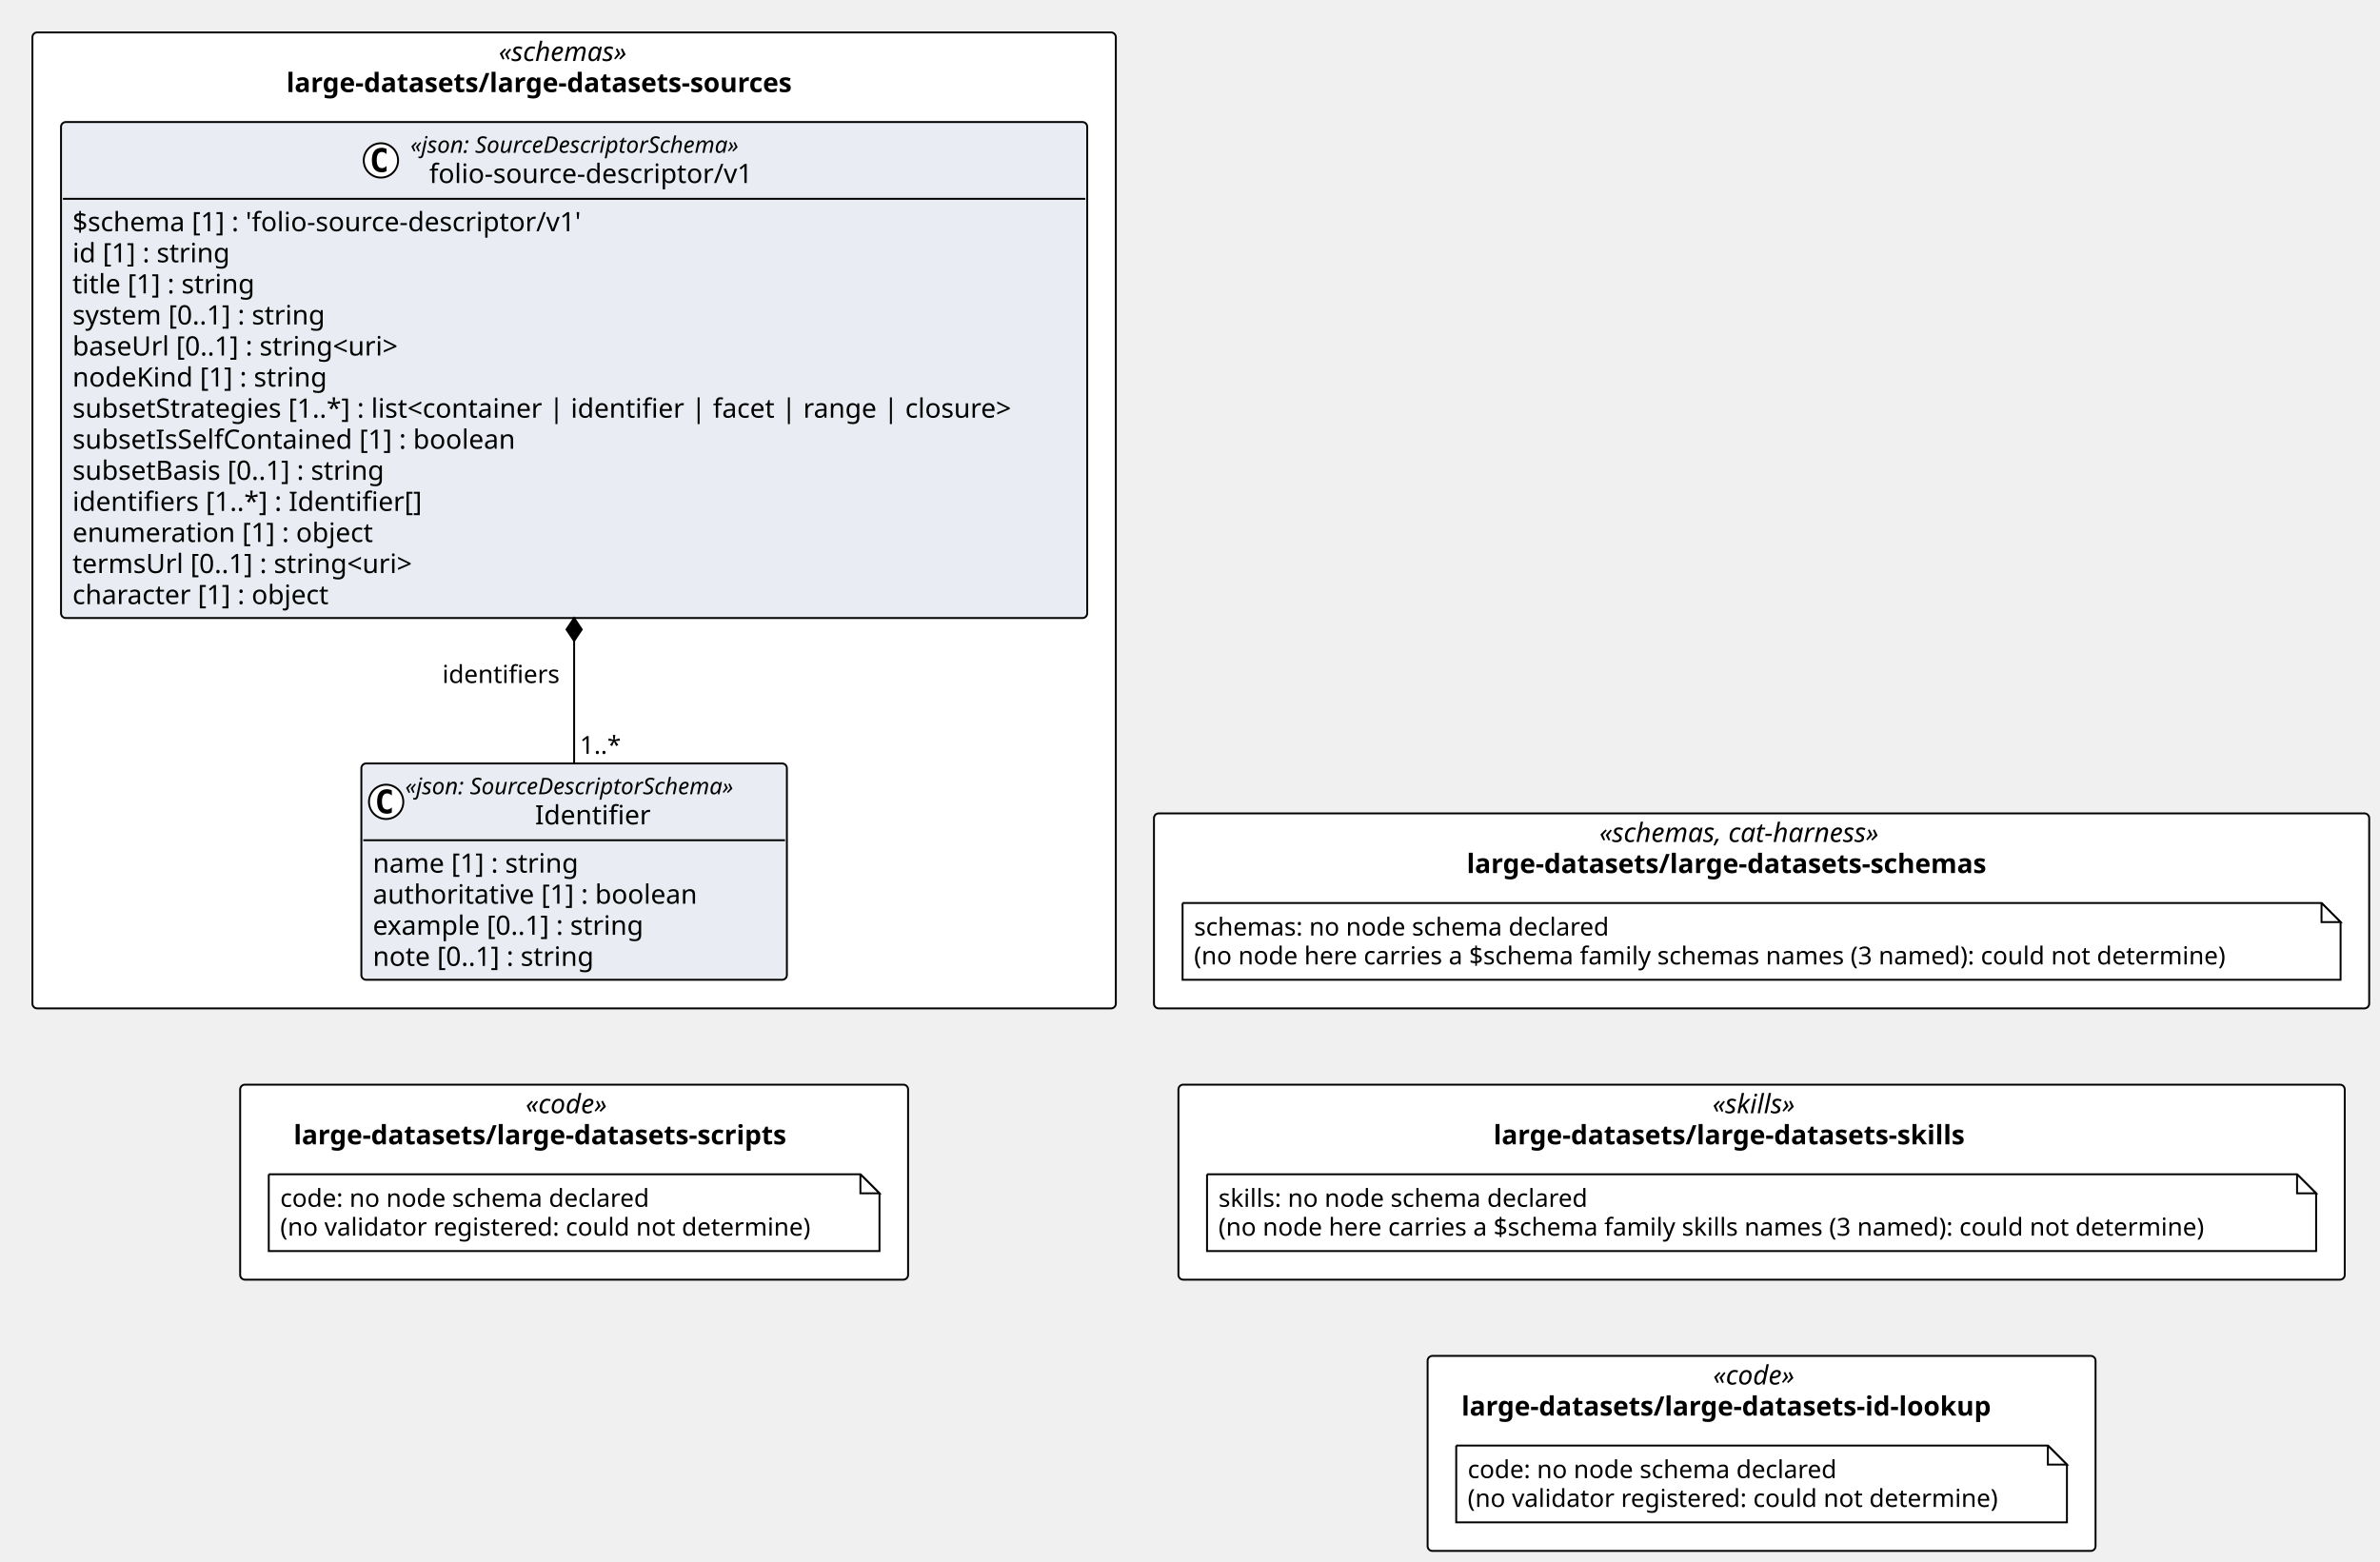
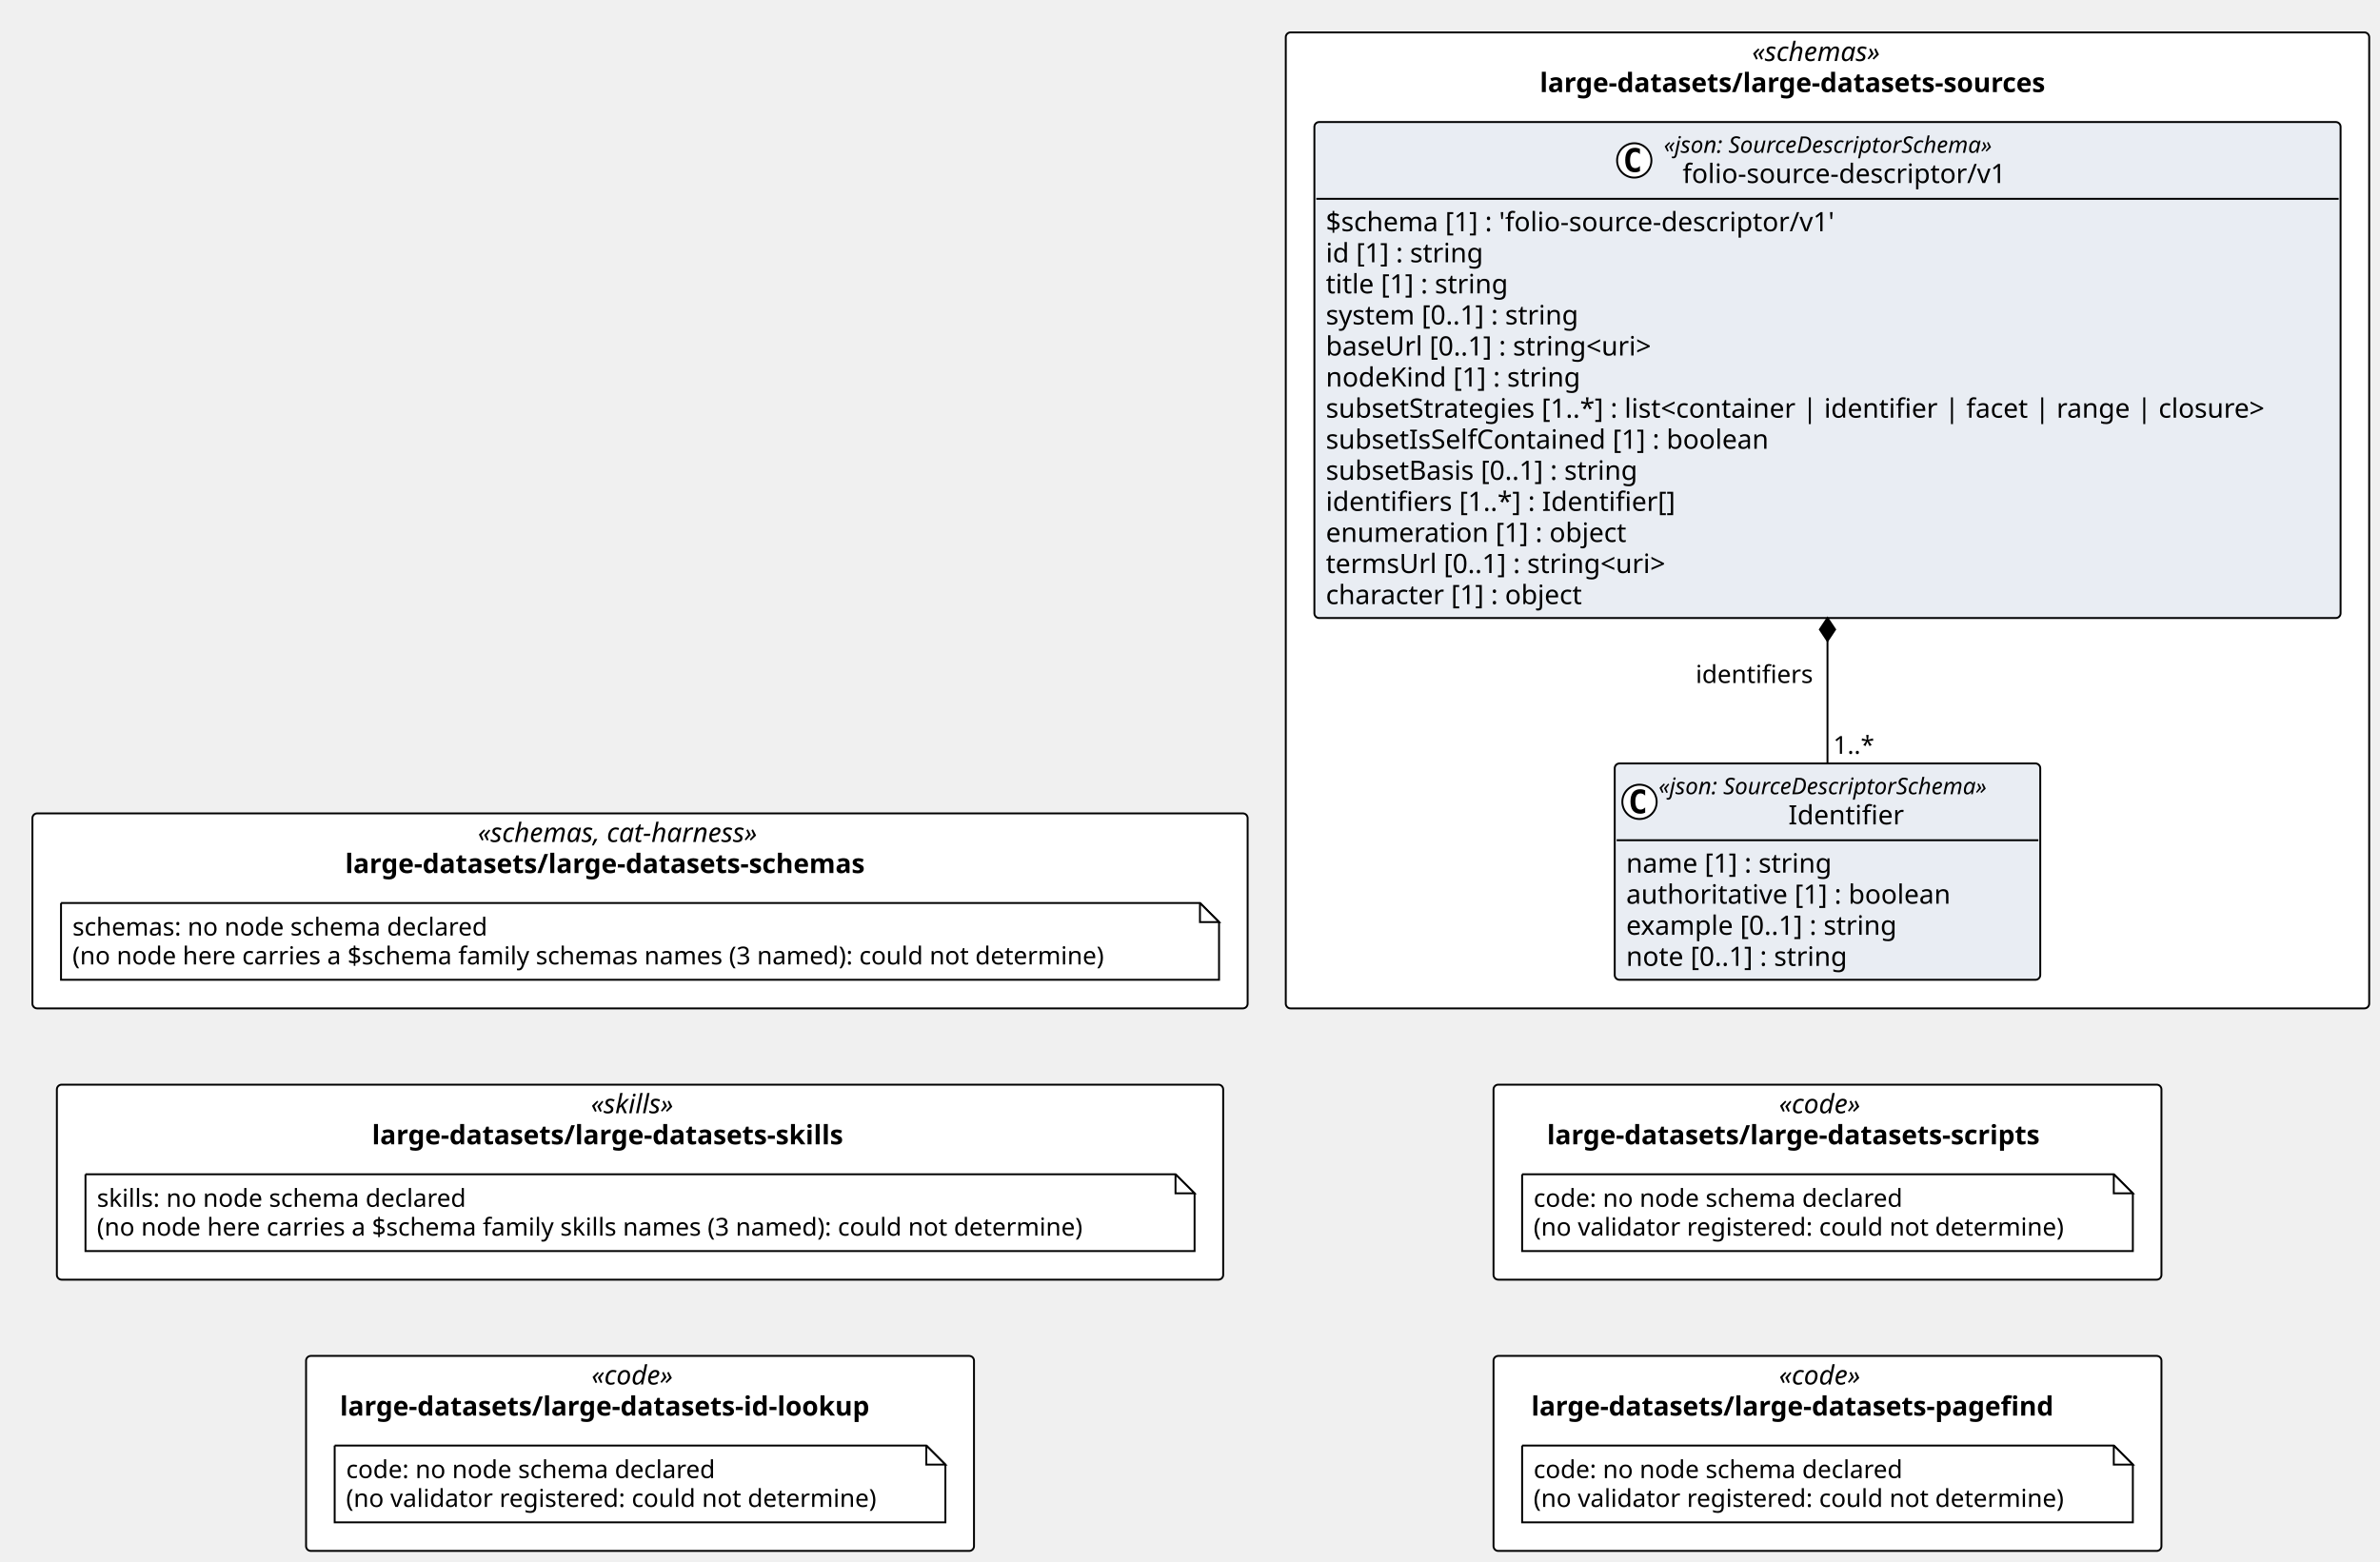
<svg xmlns="http://www.w3.org/2000/svg" contentStyleType="text/css" height="819px" preserveAspectRatio="none" style="width:1248px;height:819px;background:#FFFFFF;" version="1.1" viewBox="0 0 1248 819" width="1248px" zoomAndPan="magnify">
  <defs />
  <g>
-     <rect fill="#FFFFFF" height="102.266" rx="2.5" ry="2.5" style="stroke:#000000;stroke-width:1.0;" width="637.225" x="605.107" y="426.578" />
-     <text fill="#000000" font-family="Verdana" font-size="14" font-style="italic" lengthAdjust="spacing" textLength="170.119" x="838.66" y="441.573">«schemas, cat-harness»</text>
-     <text fill="#000000" font-family="Verdana" font-size="14" font-weight="bold" lengthAdjust="spacing" textLength="309.265" x="769.088" y="457.87">large-datasets/large-datasets-schemas</text>
-     <rect fill="#FFFFFF" height="511.844" rx="2.5" ry="2.5" style="stroke:#000000;stroke-width:1.0;" width="568.107" x="17" y="17" />
-     <text fill="#000000" font-family="Verdana" font-size="14" font-style="italic" lengthAdjust="spacing" textLength="79.119" x="261.494" y="31.995">«schemas»</text>
-     <text fill="#000000" font-family="Verdana" font-size="14" font-weight="bold" lengthAdjust="spacing" textLength="301.752" x="150.178" y="48.292">large-datasets/large-datasets-sources</text>
-     <rect fill="#FFFFFF" height="102.266" rx="2.5" ry="2.5" style="stroke:#000000;stroke-width:1.0;" width="611.574" x="617.933" y="568.844" />
-     <text fill="#000000" font-family="Verdana" font-size="14" font-style="italic" lengthAdjust="spacing" textLength="51.495" x="897.972" y="583.839">«skills»</text>
-     <text fill="#000000" font-family="Verdana" font-size="14" font-weight="bold" lengthAdjust="spacing" textLength="281.176" x="783.132" y="600.136">large-datasets/large-datasets-skills</text>
-     <rect fill="#FFFFFF" height="102.266" rx="2.5" ry="2.5" style="stroke:#000000;stroke-width:1.0;" width="350.241" x="125.933" y="568.844" />
-     <text fill="#000000" font-family="Verdana" font-size="14" font-style="italic" lengthAdjust="spacing" textLength="50.894" x="275.607" y="583.839">«code»</text>
-     <text fill="#000000" font-family="Verdana" font-size="14" font-weight="bold" lengthAdjust="spacing" textLength="294.185" x="153.961" y="600.136">large-datasets/large-datasets-scripts</text>
-     <rect fill="#FFFFFF" height="102.266" rx="2.5" ry="2.5" style="stroke:#000000;stroke-width:1.0;" width="350.241" x="748.599" y="711.109" />
-     <text fill="#000000" font-family="Verdana" font-size="14" font-style="italic" lengthAdjust="spacing" textLength="50.894" x="898.273" y="726.105">«code»</text>
-     <text fill="#000000" font-family="Verdana" font-size="14" font-weight="bold" lengthAdjust="spacing" textLength="314.768" x="766.336" y="742.401">large-datasets/large-datasets-id-lookup</text>
+     <rect fill="#FFFFFF" height="102.266" rx="2.5" ry="2.5" style="stroke:#000000;stroke-width:1.0;" width="637.225" x="17" y="426.578" />
+     <text fill="#000000" font-family="Verdana" font-size="14" font-style="italic" lengthAdjust="spacing" textLength="170.119" x="250.553" y="441.573">«schemas, cat-harness»</text>
+     <text fill="#000000" font-family="Verdana" font-size="14" font-weight="bold" lengthAdjust="spacing" textLength="309.265" x="180.98" y="457.87">large-datasets/large-datasets-schemas</text>
+     <rect fill="#FFFFFF" height="511.844" rx="2.5" ry="2.5" style="stroke:#000000;stroke-width:1.0;" width="568.107" x="674.225" y="17" />
+     <text fill="#000000" font-family="Verdana" font-size="14" font-style="italic" lengthAdjust="spacing" textLength="79.119" x="918.719" y="31.995">«schemas»</text>
+     <text fill="#000000" font-family="Verdana" font-size="14" font-weight="bold" lengthAdjust="spacing" textLength="301.752" x="807.403" y="48.292">large-datasets/large-datasets-sources</text>
+     <rect fill="#FFFFFF" height="102.266" rx="2.5" ry="2.5" style="stroke:#000000;stroke-width:1.0;" width="611.574" x="29.825" y="568.844" />
+     <text fill="#000000" font-family="Verdana" font-size="14" font-style="italic" lengthAdjust="spacing" textLength="51.495" x="309.865" y="583.839">«skills»</text>
+     <text fill="#000000" font-family="Verdana" font-size="14" font-weight="bold" lengthAdjust="spacing" textLength="281.176" x="195.025" y="600.136">large-datasets/large-datasets-skills</text>
+     <rect fill="#FFFFFF" height="102.266" rx="2.5" ry="2.5" style="stroke:#000000;stroke-width:1.0;" width="350.241" x="783.158" y="568.844" />
+     <text fill="#000000" font-family="Verdana" font-size="14" font-style="italic" lengthAdjust="spacing" textLength="50.894" x="932.832" y="583.839">«code»</text>
+     <text fill="#000000" font-family="Verdana" font-size="14" font-weight="bold" lengthAdjust="spacing" textLength="294.185" x="811.187" y="600.136">large-datasets/large-datasets-scripts</text>
+     <rect fill="#FFFFFF" height="102.266" rx="2.5" ry="2.5" style="stroke:#000000;stroke-width:1.0;" width="350.241" x="160.492" y="711.109" />
+     <text fill="#000000" font-family="Verdana" font-size="14" font-style="italic" lengthAdjust="spacing" textLength="50.894" x="310.166" y="726.105">«code»</text>
+     <text fill="#000000" font-family="Verdana" font-size="14" font-weight="bold" lengthAdjust="spacing" textLength="314.768" x="178.229" y="742.401">large-datasets/large-datasets-id-lookup</text>
+     <rect fill="#FFFFFF" height="102.266" rx="2.5" ry="2.5" style="stroke:#000000;stroke-width:1.0;" width="350.241" x="783.158" y="711.109" />
+     <text fill="#000000" font-family="Verdana" font-size="14" font-style="italic" lengthAdjust="spacing" textLength="50.894" x="932.832" y="726.105">«code»</text>
+     <text fill="#000000" font-family="Verdana" font-size="14" font-weight="bold" lengthAdjust="spacing" textLength="310.666" x="802.946" y="742.401">large-datasets/large-datasets-pagefind</text>
    <g id="elem_n_large_datasets_large_datasets_schemas_schemas">
-       <path d="M620.107,473.578 L620.107,513.844 L1227.332,513.844 L1227.332,483.578 L1217.332,473.578 L620.107,473.578 " fill="#FFFFFF" style="stroke:#000000;stroke-width:1.0;" />
-       <path d="M1217.332,473.578 L1217.332,483.578 L1227.332,483.578 L1217.332,473.578 " fill="#FFFFFF" style="stroke:#000000;stroke-width:1.0;" />
-       <text fill="#000000" font-family="Verdana" font-size="13" lengthAdjust="spacing" textLength="234.463" x="626.107" y="490.645">schemas: no node schema declared</text>
-       <text fill="#000000" font-family="Verdana" font-size="13" lengthAdjust="spacing" textLength="586.225" x="626.107" y="505.778">(no node here carries a $schema family schemas names (3 named): could not determine)</text>
+       <path d="M32,473.578 L32,513.844 L639.225,513.844 L639.225,483.578 L629.225,473.578 L32,473.578 " fill="#FFFFFF" style="stroke:#000000;stroke-width:1.0;" />
+       <path d="M629.225,473.578 L629.225,483.578 L639.225,483.578 L629.225,473.578 " fill="#FFFFFF" style="stroke:#000000;stroke-width:1.0;" />
+       <text fill="#000000" font-family="Verdana" font-size="13" lengthAdjust="spacing" textLength="234.463" x="38" y="490.645">schemas: no node schema declared</text>
+       <text fill="#000000" font-family="Verdana" font-size="13" lengthAdjust="spacing" textLength="586.225" x="38" y="505.778">(no node here carries a $schema family schemas names (3 named): could not determine)</text>
    </g>
    <g id="elem_large_datasets_large_datasets_sources_folio_source_descriptor_v1_Identifier">
-       <rect codeLine="14" fill="#E9EDF3" height="113.453" id="large_datasets_large_datasets_sources_folio_source_descriptor_v1_Identifier" rx="2.5" ry="2.5" style="stroke:#000000;stroke-width:1.0;" width="223.137" x="189.485" y="400.391" />
-       <ellipse cx="202.485" cy="420.523" fill="#FFFFFF" rx="9" ry="9" style="stroke:#000000;stroke-width:1.0;" />
-       <path d="M205.454,426.164 Q204.876,426.461 204.235,426.602 Q203.595,426.758 202.892,426.758 Q200.392,426.758 199.064,425.117 Q197.751,423.461 197.751,420.336 Q197.751,417.211 199.064,415.555 Q200.392,413.898 202.892,413.898 Q203.595,413.898 204.235,414.055 Q204.892,414.211 205.454,414.508 L205.454,417.227 Q204.829,416.648 204.235,416.383 Q203.642,416.102 203.017,416.102 Q201.673,416.102 200.985,417.18 Q200.298,418.242 200.298,420.336 Q200.298,422.43 200.985,423.508 Q201.673,424.57 203.017,424.57 Q203.642,424.57 204.235,424.305 Q204.829,424.023 205.454,423.445 L205.454,426.164 Z " fill="#000000" />
-       <text fill="#000000" font-family="Verdana" font-size="12" font-style="italic" lengthAdjust="spacing" textLength="199.137" x="212.485" y="416.529">«json: SourceDescriptorSchema»</text>
-       <text fill="#000000" font-family="Verdana" font-size="14" lengthAdjust="spacing" textLength="63.068" x="280.519" y="432.354">Identifier</text>
-       <line style="stroke:#000000;stroke-width:1.0;" x1="190.485" x2="411.622" y1="440.656" y2="440.656" />
-       <text fill="#000000" font-family="Verdana" font-size="14" lengthAdjust="spacing" textLength="117.79" x="195.485" y="457.651">name [1] : string</text>
-       <text fill="#000000" font-family="Verdana" font-size="14" lengthAdjust="spacing" textLength="184.242" x="195.485" y="473.948">authoritative [1] : boolean</text>
-       <text fill="#000000" font-family="Verdana" font-size="14" lengthAdjust="spacing" textLength="156.399" x="195.485" y="490.245">example [0..1] : string</text>
-       <text fill="#000000" font-family="Verdana" font-size="14" lengthAdjust="spacing" textLength="127.436" x="195.485" y="506.542">note [0..1] : string</text>
+       <rect codeLine="14" fill="#E9EDF3" height="113.453" id="large_datasets_large_datasets_sources_folio_source_descriptor_v1_Identifier" rx="2.5" ry="2.5" style="stroke:#000000;stroke-width:1.0;" width="223.137" x="846.71" y="400.391" />
+       <ellipse cx="859.71" cy="420.523" fill="#FFFFFF" rx="9" ry="9" style="stroke:#000000;stroke-width:1.0;" />
+       <path d="M862.679,426.164 Q862.101,426.461 861.46,426.602 Q860.82,426.758 860.117,426.758 Q857.617,426.758 856.289,425.117 Q854.976,423.461 854.976,420.336 Q854.976,417.211 856.289,415.555 Q857.617,413.898 860.117,413.898 Q860.82,413.898 861.46,414.055 Q862.117,414.211 862.679,414.508 L862.679,417.227 Q862.054,416.648 861.46,416.383 Q860.867,416.102 860.242,416.102 Q858.898,416.102 858.21,417.18 Q857.523,418.242 857.523,420.336 Q857.523,422.43 858.21,423.508 Q858.898,424.57 860.242,424.57 Q860.867,424.57 861.46,424.305 Q862.054,424.023 862.679,423.445 L862.679,426.164 Z " fill="#000000" />
+       <text fill="#000000" font-family="Verdana" font-size="12" font-style="italic" lengthAdjust="spacing" textLength="199.137" x="869.71" y="416.529">«json: SourceDescriptorSchema»</text>
+       <text fill="#000000" font-family="Verdana" font-size="14" lengthAdjust="spacing" textLength="63.068" x="937.745" y="432.354">Identifier</text>
+       <line style="stroke:#000000;stroke-width:1.0;" x1="847.71" x2="1068.847" y1="440.656" y2="440.656" />
+       <text fill="#000000" font-family="Verdana" font-size="14" lengthAdjust="spacing" textLength="117.79" x="852.71" y="457.651">name [1] : string</text>
+       <text fill="#000000" font-family="Verdana" font-size="14" lengthAdjust="spacing" textLength="184.242" x="852.71" y="473.948">authoritative [1] : boolean</text>
+       <text fill="#000000" font-family="Verdana" font-size="14" lengthAdjust="spacing" textLength="156.399" x="852.71" y="490.245">example [0..1] : string</text>
+       <text fill="#000000" font-family="Verdana" font-size="14" lengthAdjust="spacing" textLength="127.436" x="852.71" y="506.542">note [0..1] : string</text>
    </g>
    <g id="elem_large_datasets_large_datasets_sources_folio_source_descriptor_v1_folio_source_descriptor_v1">
-       <rect codeLine="20" fill="#E9EDF3" height="260.125" id="large_datasets_large_datasets_sources_folio_source_descriptor_v1_folio_source_descriptor_v1" rx="2.5" ry="2.5" style="stroke:#000000;stroke-width:1.0;" width="538.107" x="32" y="64" />
-       <ellipse cx="199.735" cy="84.133" fill="#FFFFFF" rx="9" ry="9" style="stroke:#000000;stroke-width:1.0;" />
-       <path d="M202.704,89.773 Q202.126,90.07 201.485,90.211 Q200.845,90.367 200.142,90.367 Q197.642,90.367 196.314,88.727 Q195.001,87.07 195.001,83.945 Q195.001,80.82 196.314,79.164 Q197.642,77.508 200.142,77.508 Q200.845,77.508 201.485,77.664 Q202.142,77.82 202.704,78.117 L202.704,80.836 Q202.079,80.258 201.485,79.992 Q200.892,79.711 200.267,79.711 Q198.923,79.711 198.235,80.789 Q197.548,81.852 197.548,83.945 Q197.548,86.039 198.235,87.117 Q198.923,88.18 200.267,88.18 Q200.892,88.18 201.485,87.914 Q202.079,87.633 202.704,87.055 L202.704,89.773 Z " fill="#000000" />
-       <text fill="#000000" font-family="Verdana" font-size="12" font-style="italic" lengthAdjust="spacing" textLength="199.137" x="215.235" y="80.139">«json: SourceDescriptorSchema»</text>
-       <text fill="#000000" font-family="Verdana" font-size="14" lengthAdjust="spacing" textLength="179.484" x="225.061" y="95.964">folio-source-descriptor/v1</text>
-       <line style="stroke:#000000;stroke-width:1.0;" x1="33" x2="569.107" y1="104.266" y2="104.266" />
-       <text fill="#000000" font-family="Verdana" font-size="14" lengthAdjust="spacing" textLength="288.682" x="38" y="121.261">$schema [1] : 'folio-source-descriptor/v1'</text>
-       <text fill="#000000" font-family="Verdana" font-size="14" lengthAdjust="spacing" textLength="90.863" x="38" y="137.558">id [1] : string</text>
-       <text fill="#000000" font-family="Verdana" font-size="14" lengthAdjust="spacing" textLength="105.458" x="38" y="153.855">title [1] : string</text>
-       <text fill="#000000" font-family="Verdana" font-size="14" lengthAdjust="spacing" textLength="146.508" x="38" y="170.151">system [0..1] : string</text>
-       <text fill="#000000" font-family="Verdana" font-size="14" lengthAdjust="spacing" textLength="191.14" x="38" y="186.448">baseUrl [0..1] : string&lt;uri&gt;</text>
-       <text fill="#000000" font-family="Verdana" font-size="14" lengthAdjust="spacing" textLength="143.856" x="38" y="202.745">nodeKind [1] : string</text>
-       <text fill="#000000" font-family="Verdana" font-size="14" lengthAdjust="spacing" textLength="526.107" x="38" y="219.042">subsetStrategies [1..*] : list&lt;container | identifier | facet | range | closure&gt;</text>
-       <text fill="#000000" font-family="Verdana" font-size="14" lengthAdjust="spacing" textLength="249.607" x="38" y="235.339">subsetIsSelfContained [1] : boolean</text>
-       <text fill="#000000" font-family="Verdana" font-size="14" lengthAdjust="spacing" textLength="179.006" x="38" y="251.636">subsetBasis [0..1] : string</text>
-       <text fill="#000000" font-family="Verdana" font-size="14" lengthAdjust="spacing" textLength="197.914" x="38" y="267.933">identifiers [1..*] : Identifier[]</text>
-       <text fill="#000000" font-family="Verdana" font-size="14" lengthAdjust="spacing" textLength="170.803" x="38" y="284.229">enumeration [1] : object</text>
-       <text fill="#000000" font-family="Verdana" font-size="14" lengthAdjust="spacing" textLength="198.557" x="38" y="300.526">termsUrl [0..1] : string&lt;uri&gt;</text>
-       <text fill="#000000" font-family="Verdana" font-size="14" lengthAdjust="spacing" textLength="148.08" x="38" y="316.823">character [1] : object</text>
+       <rect codeLine="20" fill="#E9EDF3" height="260.125" id="large_datasets_large_datasets_sources_folio_source_descriptor_v1_folio_source_descriptor_v1" rx="2.5" ry="2.5" style="stroke:#000000;stroke-width:1.0;" width="538.107" x="689.225" y="64" />
+       <ellipse cx="856.96" cy="84.133" fill="#FFFFFF" rx="9" ry="9" style="stroke:#000000;stroke-width:1.0;" />
+       <path d="M859.929,89.773 Q859.351,90.07 858.71,90.211 Q858.07,90.367 857.367,90.367 Q854.867,90.367 853.539,88.727 Q852.226,87.07 852.226,83.945 Q852.226,80.82 853.539,79.164 Q854.867,77.508 857.367,77.508 Q858.07,77.508 858.71,77.664 Q859.367,77.82 859.929,78.117 L859.929,80.836 Q859.304,80.258 858.71,79.992 Q858.117,79.711 857.492,79.711 Q856.148,79.711 855.46,80.789 Q854.773,81.852 854.773,83.945 Q854.773,86.039 855.46,87.117 Q856.148,88.18 857.492,88.18 Q858.117,88.18 858.71,87.914 Q859.304,87.633 859.929,87.055 L859.929,89.773 Z " fill="#000000" />
+       <text fill="#000000" font-family="Verdana" font-size="12" font-style="italic" lengthAdjust="spacing" textLength="199.137" x="872.46" y="80.139">«json: SourceDescriptorSchema»</text>
+       <text fill="#000000" font-family="Verdana" font-size="14" lengthAdjust="spacing" textLength="179.484" x="882.287" y="95.964">folio-source-descriptor/v1</text>
+       <line style="stroke:#000000;stroke-width:1.0;" x1="690.225" x2="1226.332" y1="104.266" y2="104.266" />
+       <text fill="#000000" font-family="Verdana" font-size="14" lengthAdjust="spacing" textLength="288.682" x="695.225" y="121.261">$schema [1] : 'folio-source-descriptor/v1'</text>
+       <text fill="#000000" font-family="Verdana" font-size="14" lengthAdjust="spacing" textLength="90.863" x="695.225" y="137.558">id [1] : string</text>
+       <text fill="#000000" font-family="Verdana" font-size="14" lengthAdjust="spacing" textLength="105.458" x="695.225" y="153.855">title [1] : string</text>
+       <text fill="#000000" font-family="Verdana" font-size="14" lengthAdjust="spacing" textLength="146.508" x="695.225" y="170.151">system [0..1] : string</text>
+       <text fill="#000000" font-family="Verdana" font-size="14" lengthAdjust="spacing" textLength="191.14" x="695.225" y="186.448">baseUrl [0..1] : string&lt;uri&gt;</text>
+       <text fill="#000000" font-family="Verdana" font-size="14" lengthAdjust="spacing" textLength="143.856" x="695.225" y="202.745">nodeKind [1] : string</text>
+       <text fill="#000000" font-family="Verdana" font-size="14" lengthAdjust="spacing" textLength="526.107" x="695.225" y="219.042">subsetStrategies [1..*] : list&lt;container | identifier | facet | range | closure&gt;</text>
+       <text fill="#000000" font-family="Verdana" font-size="14" lengthAdjust="spacing" textLength="249.607" x="695.225" y="235.339">subsetIsSelfContained [1] : boolean</text>
+       <text fill="#000000" font-family="Verdana" font-size="14" lengthAdjust="spacing" textLength="179.006" x="695.225" y="251.636">subsetBasis [0..1] : string</text>
+       <text fill="#000000" font-family="Verdana" font-size="14" lengthAdjust="spacing" textLength="197.914" x="695.225" y="267.933">identifiers [1..*] : Identifier[]</text>
+       <text fill="#000000" font-family="Verdana" font-size="14" lengthAdjust="spacing" textLength="170.803" x="695.225" y="284.229">enumeration [1] : object</text>
+       <text fill="#000000" font-family="Verdana" font-size="14" lengthAdjust="spacing" textLength="198.557" x="695.225" y="300.526">termsUrl [0..1] : string&lt;uri&gt;</text>
+       <text fill="#000000" font-family="Verdana" font-size="14" lengthAdjust="spacing" textLength="148.08" x="695.225" y="316.823">character [1] : object</text>
    </g>
    <g id="elem_n_large_datasets_large_datasets_skills_skills">
-       <path d="M632.933,615.844 L632.933,656.109 L1214.507,656.109 L1214.507,625.844 L1204.507,615.844 L632.933,615.844 " fill="#FFFFFF" style="stroke:#000000;stroke-width:1.0;" />
-       <path d="M1204.507,615.844 L1204.507,625.844 L1214.507,625.844 L1204.507,615.844 " fill="#FFFFFF" style="stroke:#000000;stroke-width:1.0;" />
-       <text fill="#000000" font-family="Verdana" font-size="13" lengthAdjust="spacing" textLength="208.812" x="638.933" y="632.911">skills: no node schema declared</text>
-       <text fill="#000000" font-family="Verdana" font-size="13" lengthAdjust="spacing" textLength="560.574" x="638.933" y="648.043">(no node here carries a $schema family skills names (3 named): could not determine)</text>
+       <path d="M44.825,615.844 L44.825,656.109 L626.4,656.109 L626.4,625.844 L616.4,615.844 L44.825,615.844 " fill="#FFFFFF" style="stroke:#000000;stroke-width:1.0;" />
+       <path d="M616.4,615.844 L616.4,625.844 L626.4,625.844 L616.4,615.844 " fill="#FFFFFF" style="stroke:#000000;stroke-width:1.0;" />
+       <text fill="#000000" font-family="Verdana" font-size="13" lengthAdjust="spacing" textLength="208.812" x="50.825" y="632.911">skills: no node schema declared</text>
+       <text fill="#000000" font-family="Verdana" font-size="13" lengthAdjust="spacing" textLength="560.574" x="50.825" y="648.043">(no node here carries a $schema family skills names (3 named): could not determine)</text>
    </g>
    <g id="elem_n_large_datasets_large_datasets_scripts_code">
-       <path d="M140.933,615.844 L140.933,656.109 L461.174,656.109 L461.174,625.844 L451.174,615.844 L140.933,615.844 " fill="#FFFFFF" style="stroke:#000000;stroke-width:1.0;" />
-       <path d="M451.174,615.844 L451.174,625.844 L461.174,625.844 L451.174,615.844 " fill="#FFFFFF" style="stroke:#000000;stroke-width:1.0;" />
-       <text fill="#000000" font-family="Verdana" font-size="13" lengthAdjust="spacing" textLength="208.254" x="146.933" y="632.911">code: no node schema declared</text>
-       <text fill="#000000" font-family="Verdana" font-size="13" lengthAdjust="spacing" textLength="299.241" x="146.933" y="648.043">(no validator registered: could not determine)</text>
+       <path d="M798.158,615.844 L798.158,656.109 L1118.399,656.109 L1118.399,625.844 L1108.399,615.844 L798.158,615.844 " fill="#FFFFFF" style="stroke:#000000;stroke-width:1.0;" />
+       <path d="M1108.399,615.844 L1108.399,625.844 L1118.399,625.844 L1108.399,615.844 " fill="#FFFFFF" style="stroke:#000000;stroke-width:1.0;" />
+       <text fill="#000000" font-family="Verdana" font-size="13" lengthAdjust="spacing" textLength="208.254" x="804.158" y="632.911">code: no node schema declared</text>
+       <text fill="#000000" font-family="Verdana" font-size="13" lengthAdjust="spacing" textLength="299.241" x="804.158" y="648.043">(no validator registered: could not determine)</text>
    </g>
    <g id="elem_n_large_datasets_large_datasets_id_lookup_code">
-       <path d="M763.599,758.109 L763.599,798.375 L1083.841,798.375 L1083.841,768.109 L1073.841,758.109 L763.599,758.109 " fill="#FFFFFF" style="stroke:#000000;stroke-width:1.0;" />
-       <path d="M1073.841,758.109 L1073.841,768.109 L1083.841,768.109 L1073.841,758.109 " fill="#FFFFFF" style="stroke:#000000;stroke-width:1.0;" />
-       <text fill="#000000" font-family="Verdana" font-size="13" lengthAdjust="spacing" textLength="208.254" x="769.599" y="775.176">code: no node schema declared</text>
-       <text fill="#000000" font-family="Verdana" font-size="13" lengthAdjust="spacing" textLength="299.241" x="769.599" y="790.309">(no validator registered: could not determine)</text>
+       <path d="M175.492,758.109 L175.492,798.375 L495.733,798.375 L495.733,768.109 L485.733,758.109 L175.492,758.109 " fill="#FFFFFF" style="stroke:#000000;stroke-width:1.0;" />
+       <path d="M485.733,758.109 L485.733,768.109 L495.733,768.109 L485.733,758.109 " fill="#FFFFFF" style="stroke:#000000;stroke-width:1.0;" />
+       <text fill="#000000" font-family="Verdana" font-size="13" lengthAdjust="spacing" textLength="208.254" x="181.492" y="775.176">code: no node schema declared</text>
+       <text fill="#000000" font-family="Verdana" font-size="13" lengthAdjust="spacing" textLength="299.241" x="181.492" y="790.309">(no validator registered: could not determine)</text>
    </g>
-     <line style="stroke:#000000;stroke-width:1.0;" x1="301.054" x2="301.054" y1="324.125" y2="400.391" />
-     <polygon fill="#000000" points="301.054,324.125,297.054,330.125,301.054,336.125,305.054,330.125,301.054,324.125" style="stroke:#000000;stroke-width:1.0;" />
-     <text fill="#000000" font-family="Verdana" font-size="13" lengthAdjust="spacing" textLength="65.114" x="231.94" y="358.192">identifiers</text>
-     <text fill="#000000" font-family="Verdana" font-size="13" lengthAdjust="spacing" textLength="23.036" x="304.054" y="395.325">1..*</text>
+     <g id="elem_n_large_datasets_large_datasets_pagefind_code">
+       <path d="M798.158,758.109 L798.158,798.375 L1118.399,798.375 L1118.399,768.109 L1108.399,758.109 L798.158,758.109 " fill="#FFFFFF" style="stroke:#000000;stroke-width:1.0;" />
+       <path d="M1108.399,758.109 L1108.399,768.109 L1118.399,768.109 L1108.399,758.109 " fill="#FFFFFF" style="stroke:#000000;stroke-width:1.0;" />
+       <text fill="#000000" font-family="Verdana" font-size="13" lengthAdjust="spacing" textLength="208.254" x="804.158" y="775.176">code: no node schema declared</text>
+       <text fill="#000000" font-family="Verdana" font-size="13" lengthAdjust="spacing" textLength="299.241" x="804.158" y="790.309">(no validator registered: could not determine)</text>
+     </g>
+     <line style="stroke:#000000;stroke-width:1.0;" x1="958.279" x2="958.279" y1="324.125" y2="400.391" />
+     <polygon fill="#000000" points="958.279,324.125,954.279,330.125,958.279,336.125,962.279,330.125,958.279,324.125" style="stroke:#000000;stroke-width:1.0;" />
+     <text fill="#000000" font-family="Verdana" font-size="13" lengthAdjust="spacing" textLength="65.114" x="889.165" y="358.192">identifiers</text>
+     <text fill="#000000" font-family="Verdana" font-size="13" lengthAdjust="spacing" textLength="23.036" x="961.279" y="395.325">1..*</text>
  </g>
</svg>
